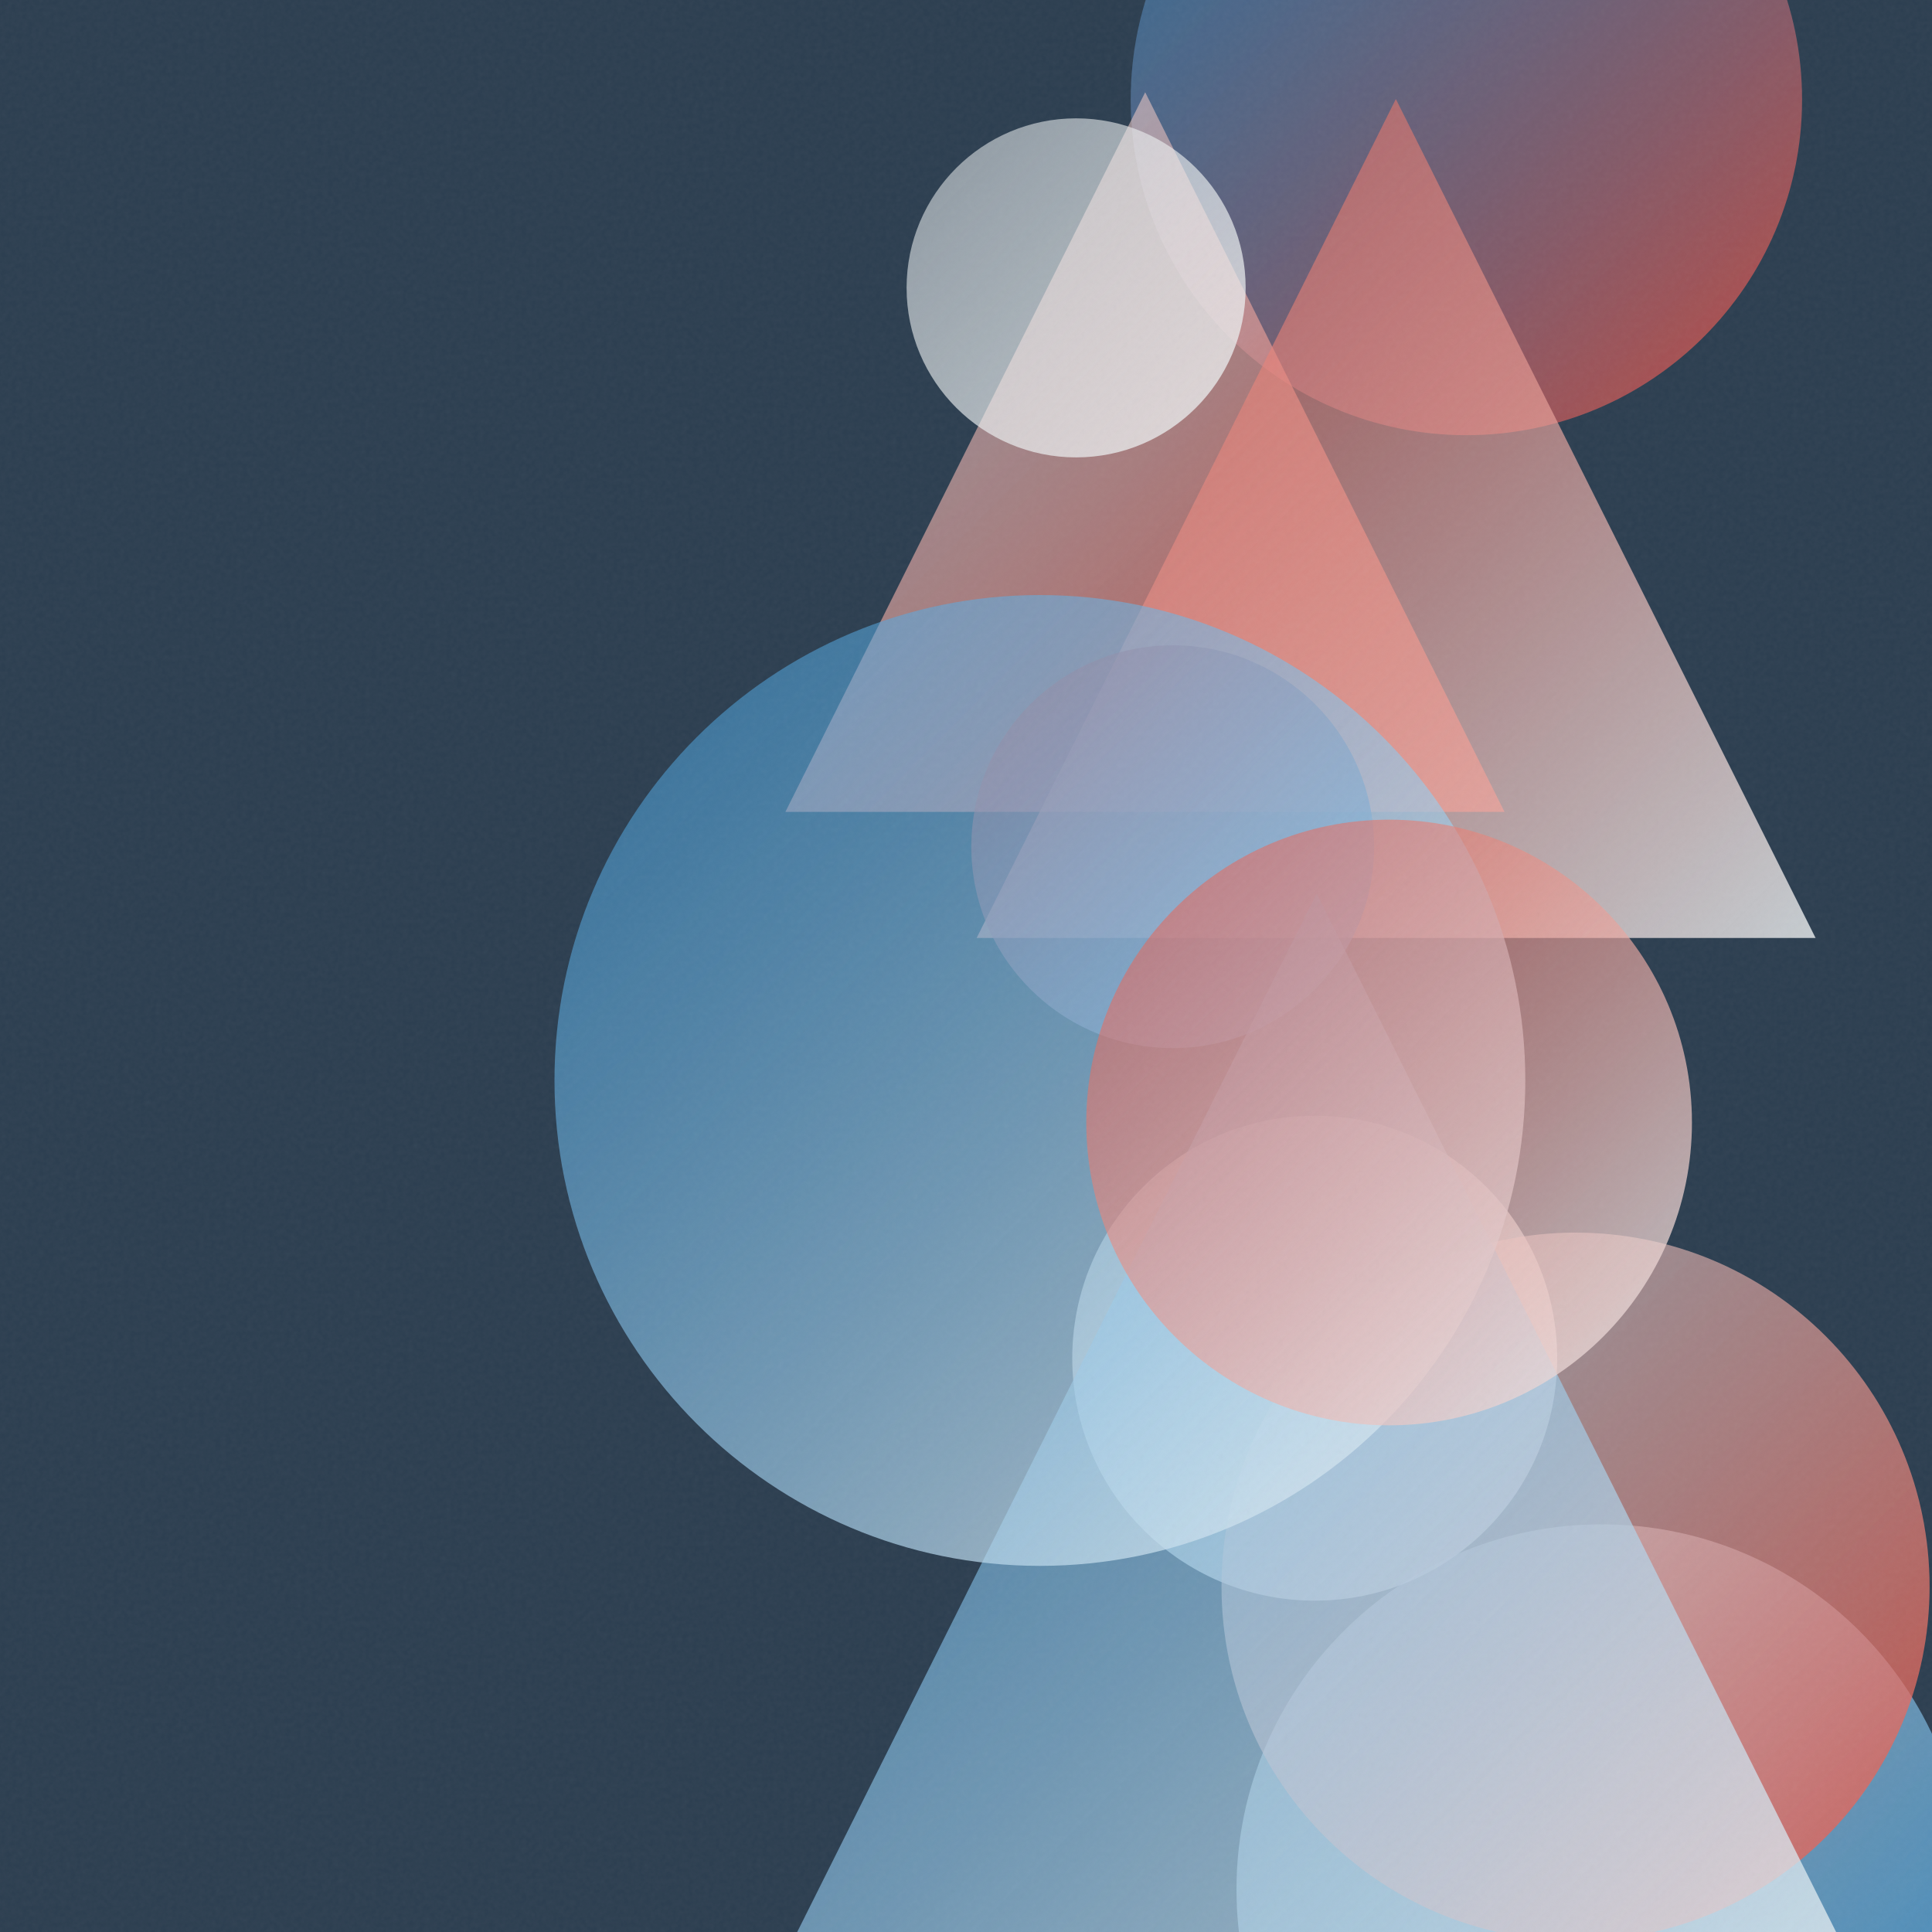
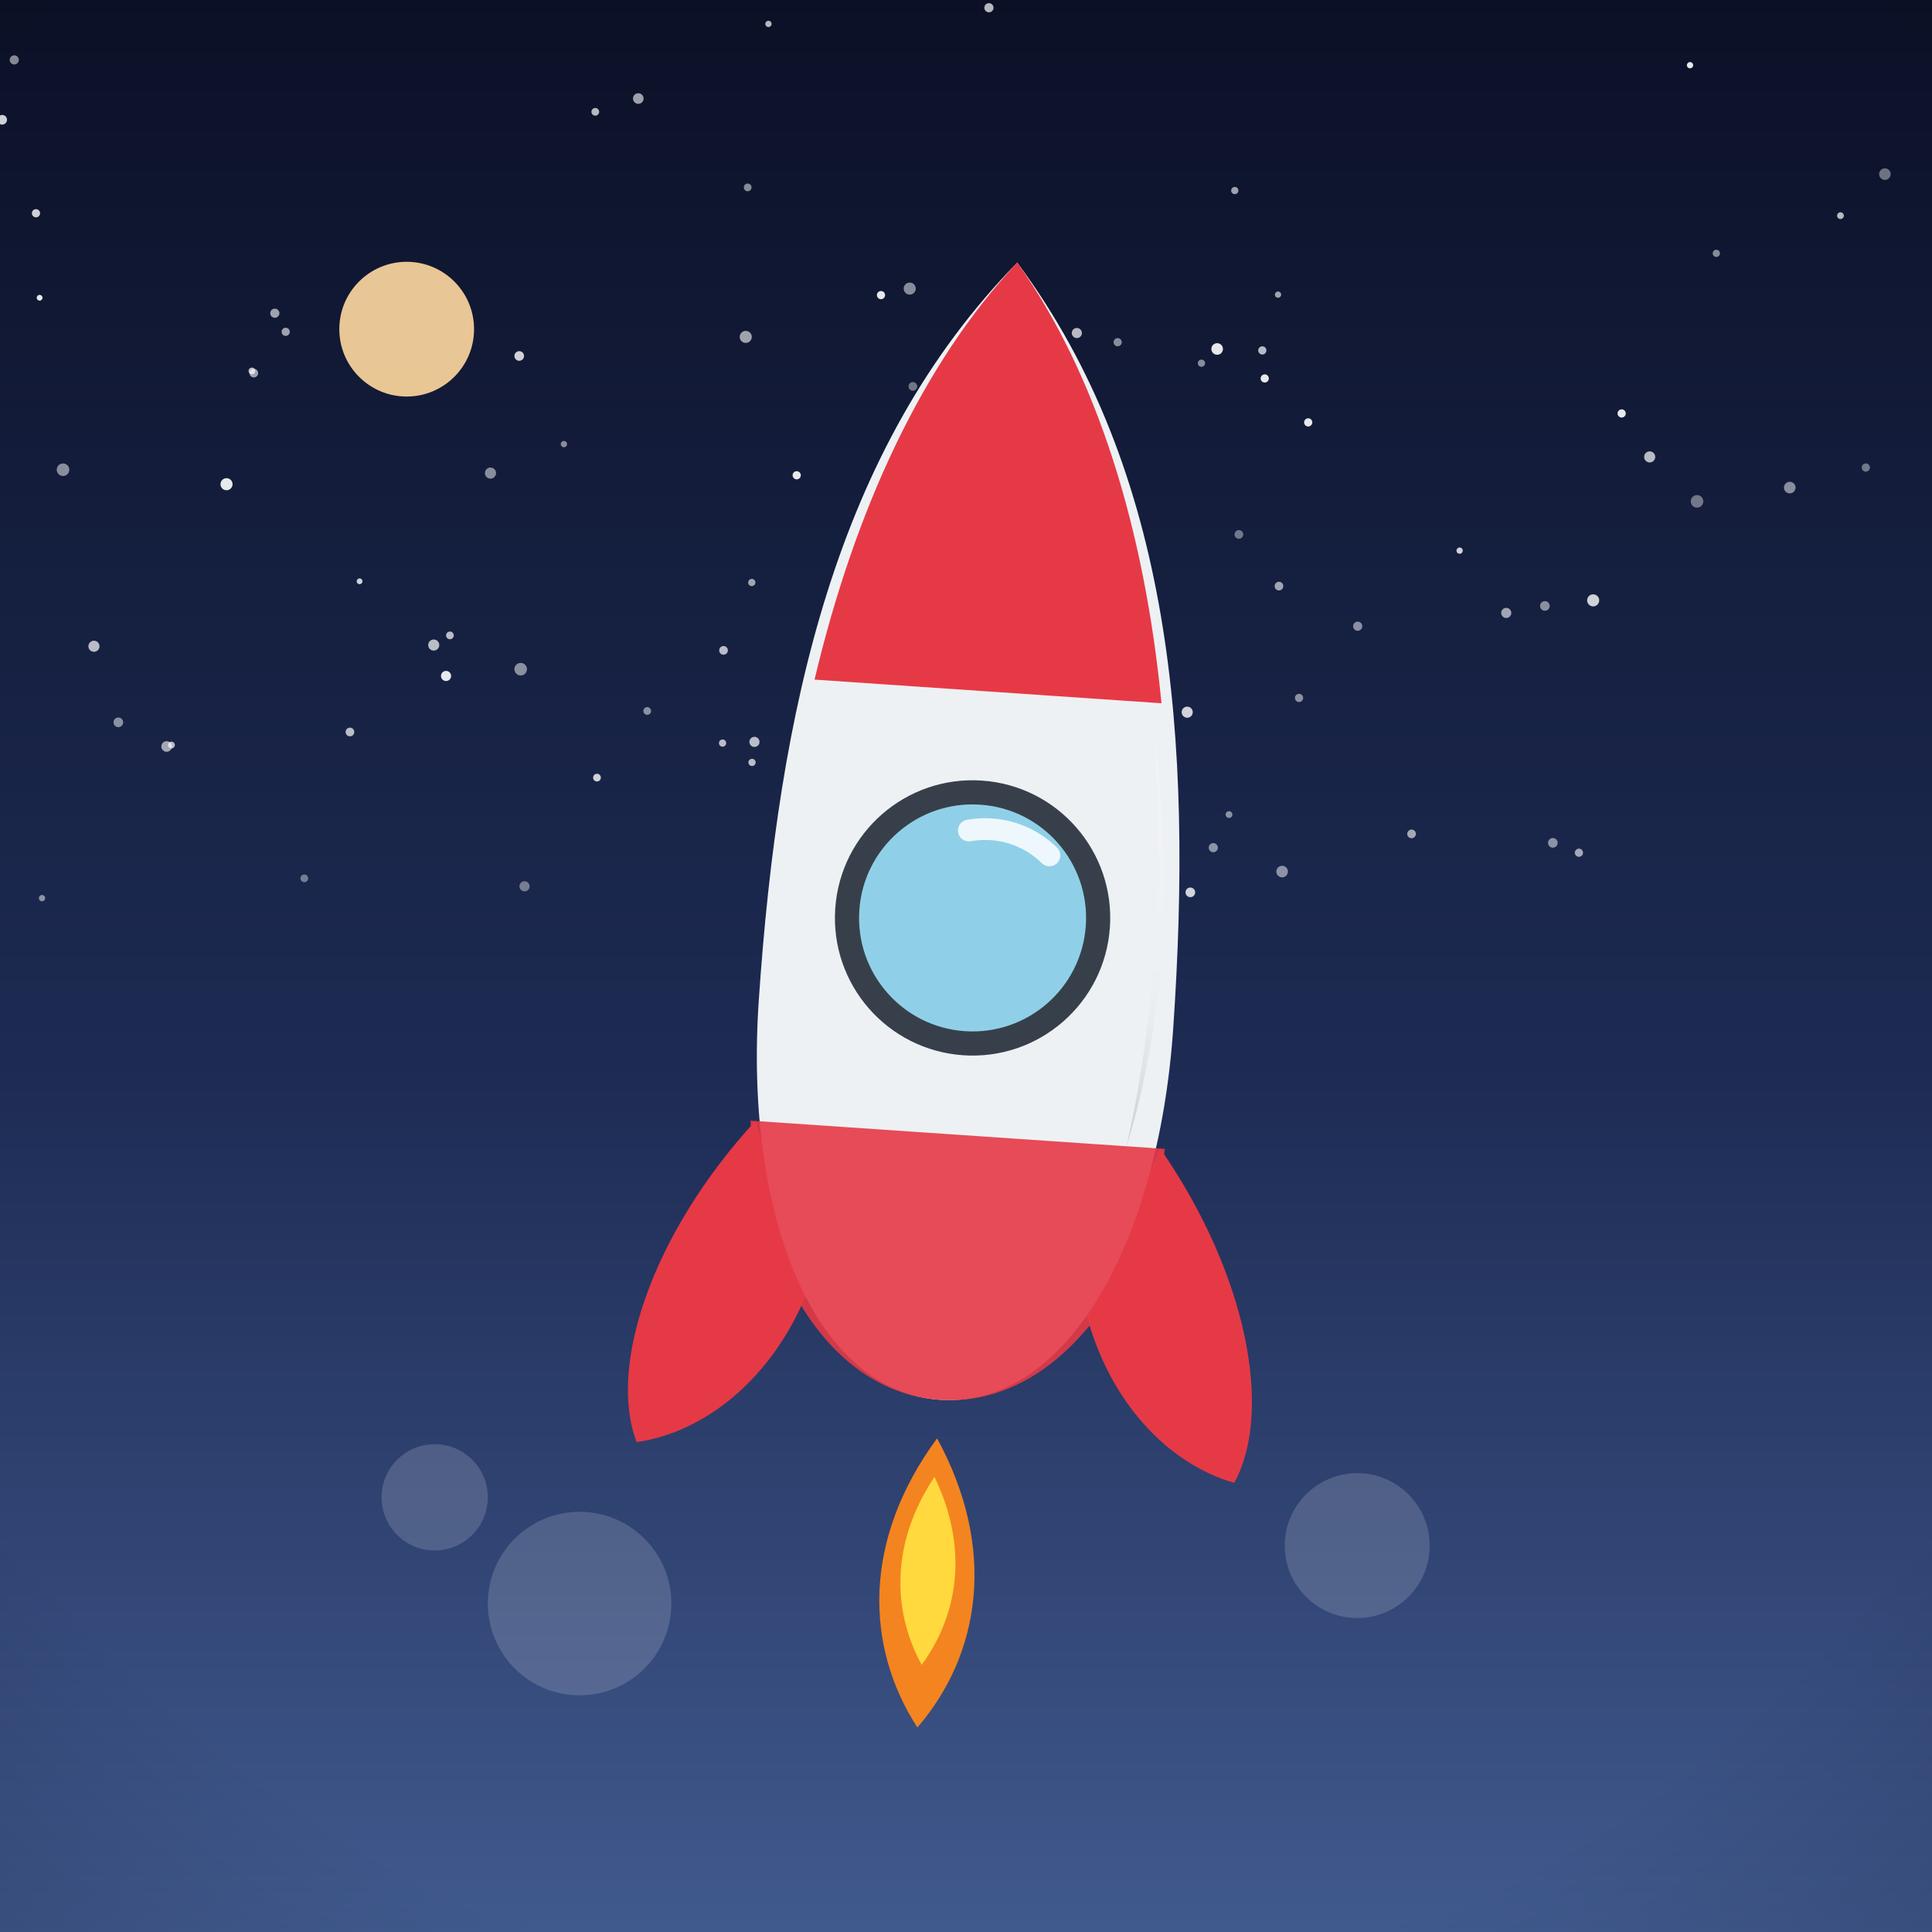
- <svg xmlns="http://www.w3.org/2000/svg" viewBox="0 0 400 400">
+ <svg xmlns="http://www.w3.org/2000/svg" viewBox="0 0 800 800">
  <defs>
-     <linearGradient id="g0" x1="234.1" y1="-48.9" x2="373.1" y2="90.1" gradientUnits="userSpaceOnUse">
-       <stop offset="0" stop-color="#3498DB" stop-opacity="0.5" />
-       <stop offset="1" stop-color="#E74C3C" stop-opacity="0.8" />
+     <linearGradient id="sky" x1="0" y1="0" x2="0" y2="1">
+       <stop offset="0" stop-color="#0b1026" />
+       <stop offset="0.55" stop-color="#1d2b53" />
+       <stop offset="1" stop-color="#415a8f" />
    </linearGradient>
-     <linearGradient id="g1" x1="221.9" y1="230.9" x2="322.4" y2="331.4" gradientUnits="userSpaceOnUse">
-       <stop offset="0" stop-color="#ECF0F1" stop-opacity="0.5" />
-       <stop offset="1" stop-color="#ECF0F1" stop-opacity="0.8" />
+     <radialGradient id="sunG" cx="0.38" cy="0.35" r="0.9">
+       <stop offset="0" stop-color="#fff3b0" />
+       <stop offset="1" stop-color="#ffb703" />
+     </radialGradient>
+     <linearGradient id="ground" x1="0" y1="0" x2="0" y2="1">
+       <stop offset="0" stop-color="#69b06f" />
+       <stop offset="1" stop-color="#3c7a44" />
    </linearGradient>
-     <linearGradient id="g2" x1="162.6" y1="19.1" x2="311.5" y2="168.1" gradientUnits="userSpaceOnUse">
-       <stop offset="0" stop-color="#ECF0F1" stop-opacity="0.5" />
-       <stop offset="1" stop-color="#E74C3C" stop-opacity="0.8" />
+     <linearGradient id="sea" x1="0" y1="0" x2="0" y2="1">
+       <stop offset="0" stop-color="#3d9bc4" />
+       <stop offset="1" stop-color="#1668a0" />
    </linearGradient>
-     <linearGradient id="g3" x1="256.0" y1="315.6" x2="407.2" y2="466.8" gradientUnits="userSpaceOnUse">
-       <stop offset="0" stop-color="#ECF0F1" stop-opacity="0.5" />
-       <stop offset="1" stop-color="#3498DB" stop-opacity="0.8" />
+     <linearGradient id="shade" x1="0" y1="0" x2="0" y2="1">
+       <stop offset="0" stop-color="#ffffff" stop-opacity="0.20" />
+       <stop offset="0.5" stop-color="#ffffff" stop-opacity="0" />
+       <stop offset="1" stop-color="#000000" stop-opacity="0.16" />
    </linearGradient>
-     <linearGradient id="g4" x1="202.2" y1="20.5" x2="375.9" y2="194.2" gradientUnits="userSpaceOnUse">
-       <stop offset="0" stop-color="#E74C3C" stop-opacity="0.5" />
-       <stop offset="1" stop-color="#ECF0F1" stop-opacity="0.8" />
-     </linearGradient>
-     <linearGradient id="g5" x1="201.2" y1="133.6" x2="284.5" y2="217.0" gradientUnits="userSpaceOnUse">
-       <stop offset="0" stop-color="#E74C3C" stop-opacity="0.5" />
-       <stop offset="1" stop-color="#3498DB" stop-opacity="0.8" />
-     </linearGradient>
-     <linearGradient id="g6" x1="252.9" y1="255.1" x2="399.5" y2="401.8" gradientUnits="userSpaceOnUse">
-       <stop offset="0" stop-color="#ECF0F1" stop-opacity="0.5" />
-       <stop offset="1" stop-color="#E74C3C" stop-opacity="0.8" />
-     </linearGradient>
-     <linearGradient id="g7" x1="157.4" y1="185.0" x2="387.8" y2="415.3" gradientUnits="userSpaceOnUse">
-       <stop offset="0" stop-color="#3498DB" stop-opacity="0.5" />
-       <stop offset="1" stop-color="#ECF0F1" stop-opacity="0.8" />
-     </linearGradient>
-     <linearGradient id="g8" x1="114.7" y1="123.1" x2="315.8" y2="324.2" gradientUnits="userSpaceOnUse">
-       <stop offset="0" stop-color="#3498DB" stop-opacity="0.5" />
-       <stop offset="1" stop-color="#ECF0F1" stop-opacity="0.8" />
-     </linearGradient>
-     <linearGradient id="g9" x1="224.8" y1="169.6" x2="350.3" y2="295.1" gradientUnits="userSpaceOnUse">
-       <stop offset="0" stop-color="#E74C3C" stop-opacity="0.5" />
-       <stop offset="1" stop-color="#ECF0F1" stop-opacity="0.8" />
-     </linearGradient>
-     <linearGradient id="g10" x1="187.7" y1="24.5" x2="257.9" y2="94.7" gradientUnits="userSpaceOnUse">
-       <stop offset="0" stop-color="#ECF0F1" stop-opacity="0.5" />
-       <stop offset="1" stop-color="#ECF0F1" stop-opacity="0.8" />
-     </linearGradient>
-     <filter id="n">
-       <feTurbulence type="fractalNoise" baseFrequency="0.9" numOctaves="2" stitchTiles="stitch" />
-       <feColorMatrix type="saturate" values="0" />
-     </filter>
+     <radialGradient id="vig" cx="0.5" cy="0.42" r="0.85">
+       <stop offset="0.72" stop-color="#000000" stop-opacity="0" />
+       <stop offset="1" stop-color="#000000" stop-opacity="0.20" />
+     </radialGradient>
  </defs>
-   <rect width="400" height="400" fill="#2C3E50" />
-   <circle cx="303.6" cy="20.6" r="69.5" fill="url(#g0)" />
-   <circle cx="272.2" cy="281.2" r="50.2" fill="url(#g1)" />
-   <path d="M 237.1 19.1 L 311.5 168.1 L 162.6 168.1 Z" fill="url(#g2)" />
-   <circle cx="331.6" cy="391.2" r="75.6" fill="url(#g3)" />
-   <path d="M 289.0 20.5 L 375.9 194.2 L 202.2 194.2 Z" fill="url(#g4)" />
-   <circle cx="242.8" cy="175.3" r="41.7" fill="url(#g5)" />
-   <circle cx="326.2" cy="328.5" r="73.3" fill="url(#g6)" />
-   <path d="M 272.6 185.0 L 387.8 415.3 L 157.4 415.3 Z" fill="url(#g7)" />
-   <circle cx="215.3" cy="223.7" r="100.5" fill="url(#g8)" />
-   <circle cx="287.6" cy="232.4" r="62.7" fill="url(#g9)" />
-   <circle cx="222.8" cy="59.6" r="35.1" fill="url(#g10)" />
-   <rect width="400" height="400" filter="url(#n)" opacity="0.05" />
+   <rect width="800" height="800" fill="url(#sky)" />
+   <circle cx="49" cy="299.1" r="2" fill="#ffffff" opacity="0.5" />
+   <circle cx="513" cy="221.3" r="1.8" fill="#ffffff" opacity="0.4" />
+   <circle cx="466.9" cy="317.8" r="2.4" fill="#ffffff" opacity="0.8" />
+   <circle cx="186.3" cy="263.1" r="1.6" fill="#ffffff" opacity="0.7" />
+   <circle cx="523.7" cy="156.7" r="1.7" fill="#ffffff" opacity="0.9" />
+   <circle cx="492.9" cy="369.5" r="2" fill="#ffffff" opacity="0.8" />
+   <circle cx="179.6" cy="267.1" r="2.3" fill="#ffffff" opacity="0.7" />
+   <circle cx="445.9" cy="137.9" r="2.1" fill="#ffffff" opacity="0.7" />
+   <circle cx="318.2" cy="9.9" r="1.3" fill="#ffffff" opacity="0.7" />
+   <circle cx="643" cy="349" r="2" fill="#ffffff" opacity="0.5" />
+   <circle cx="299.6" cy="269.3" r="1.8" fill="#ffffff" opacity="0.7" />
+   <circle cx="529.2" cy="122" r="1.3" fill="#ffffff" opacity="0.6" />
+   <circle cx="337.7" cy="353.6" r="2.1" fill="#ffffff" opacity="0.8" />
+   <circle cx="671.5" cy="171.2" r="1.7" fill="#ffffff" opacity="0.9" />
+   <circle cx="203.1" cy="195.9" r="2.3" fill="#ffffff" opacity="0.5" />
+   <circle cx="38.9" cy="267.6" r="2.3" fill="#ffffff" opacity="0.7" />
+   <circle cx="312.4" cy="307.2" r="2.1" fill="#ffffff" opacity="0.7" />
+   <circle cx="462.8" cy="141.7" r="1.7" fill="#ffffff" opacity="0.5" />
+   <circle cx="659.7" cy="248.6" r="2.5" fill="#ffffff" opacity="0.8" />
+   <circle cx="508.9" cy="337.3" r="1.4" fill="#ffffff" opacity="0.5" />
+   <circle cx="460.5" cy="211.7" r="2.3" fill="#ffffff" opacity="0.6" />
+   <circle cx="497.5" cy="150.4" r="1.5" fill="#ffffff" opacity="0.5" />
+   <circle cx="246.5" cy="46.3" r="1.6" fill="#ffffff" opacity="0.7" />
+   <circle cx="378" cy="160" r="1.8" fill="#ffffff" opacity="0.4" />
+   <circle cx="299.2" cy="307.7" r="1.5" fill="#ffffff" opacity="0.7" />
+   <circle cx="374.5" cy="258.3" r="1.5" fill="#ffffff" opacity="0.4" />
+   <circle cx="504" cy="144.5" r="2.4" fill="#ffffff" opacity="0.9" />
+   <circle cx="623.7" cy="253.8" r="2.1" fill="#ffffff" opacity="0.6" />
+   <circle cx="529.6" cy="242.7" r="1.8" fill="#ffffff" opacity="0.6" />
+   <circle cx="126" cy="363.7" r="1.6" fill="#ffffff" opacity="0.4" />
+   <circle cx="491.6" cy="294.9" r="2.3" fill="#ffffff" opacity="0.8" />
+   <circle cx="113.8" cy="129.7" r="1.9" fill="#ffffff" opacity="0.6" />
+   <circle cx="233.5" cy="183.9" r="1.3" fill="#ffffff" opacity="0.5" />
+   <circle cx="502.4" cy="351" r="1.9" fill="#ffffff" opacity="0.5" />
+   <circle cx="385" cy="198.6" r="2.2" fill="#ffffff" opacity="0.4" />
+   <circle cx="26.1" cy="194.5" r="2.6" fill="#ffffff" opacity="0.5" />
+   <circle cx="268" cy="294.4" r="1.6" fill="#ffffff" opacity="0.5" />
+   <circle cx="425.9" cy="358.8" r="2.1" fill="#ffffff" opacity="0.5" />
+   <circle cx="710.7" cy="104.9" r="1.5" fill="#ffffff" opacity="0.5" />
+   <circle cx="309.6" cy="77.6" r="1.6" fill="#ffffff" opacity="0.5" />
+   <circle cx="362.8" cy="301.7" r="1.8" fill="#ffffff" opacity="0.8" />
+   <circle cx="311.4" cy="315.7" r="1.5" fill="#ffffff" opacity="0.7" />
+   <circle cx="5.9" cy="24.8" r="1.9" fill="#ffffff" opacity="0.5" />
+   <circle cx="762.1" cy="89.3" r="1.4" fill="#ffffff" opacity="0.7" />
+   <circle cx="772.6" cy="193.6" r="1.7" fill="#ffffff" opacity="0.4" />
+   <circle cx="584.5" cy="345.3" r="1.8" fill="#ffffff" opacity="0.6" />
+   <circle cx="148.9" cy="240.7" r="1.2" fill="#ffffff" opacity="0.8" />
+   <circle cx="329.9" cy="196.8" r="1.7" fill="#ffffff" opacity="0.9" />
+   <circle cx="604.4" cy="228" r="1.3" fill="#ffffff" opacity="0.8" />
+   <circle cx="403.2" cy="216.2" r="2.4" fill="#ffffff" opacity="0.9" />
+   <circle cx="437.7" cy="143.6" r="2.5" fill="#ffffff" opacity="0.8" />
+   <circle cx="541.7" cy="174.9" r="1.7" fill="#ffffff" opacity="0.9" />
+   <circle cx="264.3" cy="40.8" r="2.2" fill="#ffffff" opacity="0.6" />
+   <circle cx="105.1" cy="154.5" r="1.8" fill="#ffffff" opacity="0.6" />
+   <circle cx="369.5" cy="300.9" r="1.9" fill="#ffffff" opacity="0.5" />
+   <circle cx="144.9" cy="303.1" r="1.8" fill="#ffffff" opacity="0.7" />
+   <circle cx="247.2" cy="322" r="1.6" fill="#ffffff" opacity="0.8" />
+   <circle cx="537.9" cy="289" r="1.7" fill="#ffffff" opacity="0.5" />
+   <circle cx="359" cy="322.8" r="2.1" fill="#ffffff" opacity="0.7" />
+   <circle cx="530.9" cy="360.9" r="2.4" fill="#ffffff" opacity="0.5" />
+   <circle cx="741.1" cy="201.9" r="2.4" fill="#ffffff" opacity="0.5" />
+   <circle cx="14.9" cy="88.3" r="1.7" fill="#ffffff" opacity="0.8" />
+   <circle cx="69" cy="309.1" r="2.2" fill="#ffffff" opacity="0.6" />
+   <circle cx="683.1" cy="189.2" r="2.3" fill="#ffffff" opacity="0.7" />
+   <circle cx="653.8" cy="353.1" r="1.7" fill="#ffffff" opacity="0.6" />
+   <circle cx="217.2" cy="367" r="2.1" fill="#ffffff" opacity="0.4" />
+   <circle cx="702.7" cy="207.6" r="2.6" fill="#ffffff" opacity="0.4" />
+   <circle cx="118.3" cy="137.4" r="1.7" fill="#ffffff" opacity="0.6" />
+   <circle cx="71" cy="308.5" r="1.4" fill="#ffffff" opacity="0.7" />
+   <circle cx="17.4" cy="371.9" r="1.3" fill="#ffffff" opacity="0.5" />
+   <circle cx="780.5" cy="72.1" r="2.4" fill="#ffffff" opacity="0.4" />
+   <circle cx="311.3" cy="241.2" r="1.5" fill="#ffffff" opacity="0.6" />
+   <circle cx="0.9" cy="49.6" r="2" fill="#ffffff" opacity="0.8" />
+   <circle cx="522.7" cy="145.1" r="1.7" fill="#ffffff" opacity="0.7" />
+   <circle cx="562.2" cy="259.3" r="1.9" fill="#ffffff" opacity="0.5" />
+   <circle cx="440.6" cy="325.2" r="2.3" fill="#ffffff" opacity="0.6" />
+   <circle cx="699.8" cy="27" r="1.3" fill="#ffffff" opacity="0.9" />
+   <circle cx="184.7" cy="279.9" r="2.1" fill="#ffffff" opacity="0.9" />
+   <circle cx="409.5" cy="3.2" r="1.9" fill="#ffffff" opacity="0.7" />
+   <circle cx="215" cy="147.4" r="2" fill="#ffffff" opacity="0.8" />
+   <circle cx="511.3" cy="78.9" r="1.5" fill="#ffffff" opacity="0.6" />
+   <circle cx="364.8" cy="122.2" r="1.7" fill="#ffffff" opacity="0.9" />
+   <circle cx="376.7" cy="119.5" r="2.5" fill="#ffffff" opacity="0.5" />
+   <circle cx="93.8" cy="200.5" r="2.5" fill="#ffffff" opacity="0.9" />
+   <circle cx="104.3" cy="153.6" r="1.4" fill="#ffffff" opacity="0.7" />
+   <circle cx="16.4" cy="123.3" r="1.2" fill="#ffffff" opacity="0.9" />
+   <circle cx="416" cy="166.4" r="1.7" fill="#ffffff" opacity="0.7" />
+   <circle cx="639.7" cy="250.9" r="2" fill="#ffffff" opacity="0.5" />
+   <circle cx="308.8" cy="139.5" r="2.5" fill="#ffffff" opacity="0.6" />
+   <circle cx="215.6" cy="277.1" r="2.6" fill="#ffffff" opacity="0.5" />
+   <circle cx="168.4" cy="136.3" r="27.9" fill="#ffd9a0" opacity="0.9" />
+   <g transform="translate(400 0) scale(-1 1) translate(-400 0)">
+     <g transform="rotate(-3.9 400 420)">
+       <path d="M400 596 C 428 640 424 684 400 716 C 376 684 372 640 400 596 Z" fill="#f4841f" />
+       <path d="M400 612 C 416 640 414 668 400 690 C 386 668 384 640 400 612 Z" fill="#ffd93d" />
+       <path d="M316 470 C 276 520 262 576 276 606 C 304 600 330 576 342 540 Z" fill="#e63946" />
+       <path d="M484 470 C 524 520 538 576 524 606 C 496 600 470 576 458 540 Z" fill="#e63946" />
+       <path d="M400 108 C 470 190 486 300 486 420 C 486 510 452 580 400 580 C 348 580 314 510 314 420 C 314 300 330 190 400 108 Z" fill="#eef1f4" />
+       <path d="M400 108 C 436 152 460 214 472 286 L 328 286 C 340 214 364 152 400 108 Z" fill="#e63946" />
+       <path d="M314 470 L 486 470 C 482 522 450 580 400 580 C 350 580 318 522 314 470 Z" fill="#e63946" opacity="0.9" />
+       <circle cx="400" cy="380" r="52" fill="#8fd0e8" stroke="#37404a" stroke-width="10" />
+       <path d="M370 352 A 38 38 0 0 1 404 344" stroke="#ffffff" stroke-width="9" fill="none" stroke-linecap="round" opacity="0.85" />
+       <path d="M330 300 C 322 360 322 420 330 470 C 318 420 318 360 330 300 Z" fill="url(#shade)" />
+     </g>
+     <g fill="#ffffff" opacity="0.16">
+       <circle cx="238" cy="640" r="30" />
+       <circle cx="560" cy="664" r="38" />
+       <circle cx="620" cy="620" r="22" />
+     </g>
+   </g>
+   <rect width="800" height="800" fill="url(#vig)" />
</svg>
